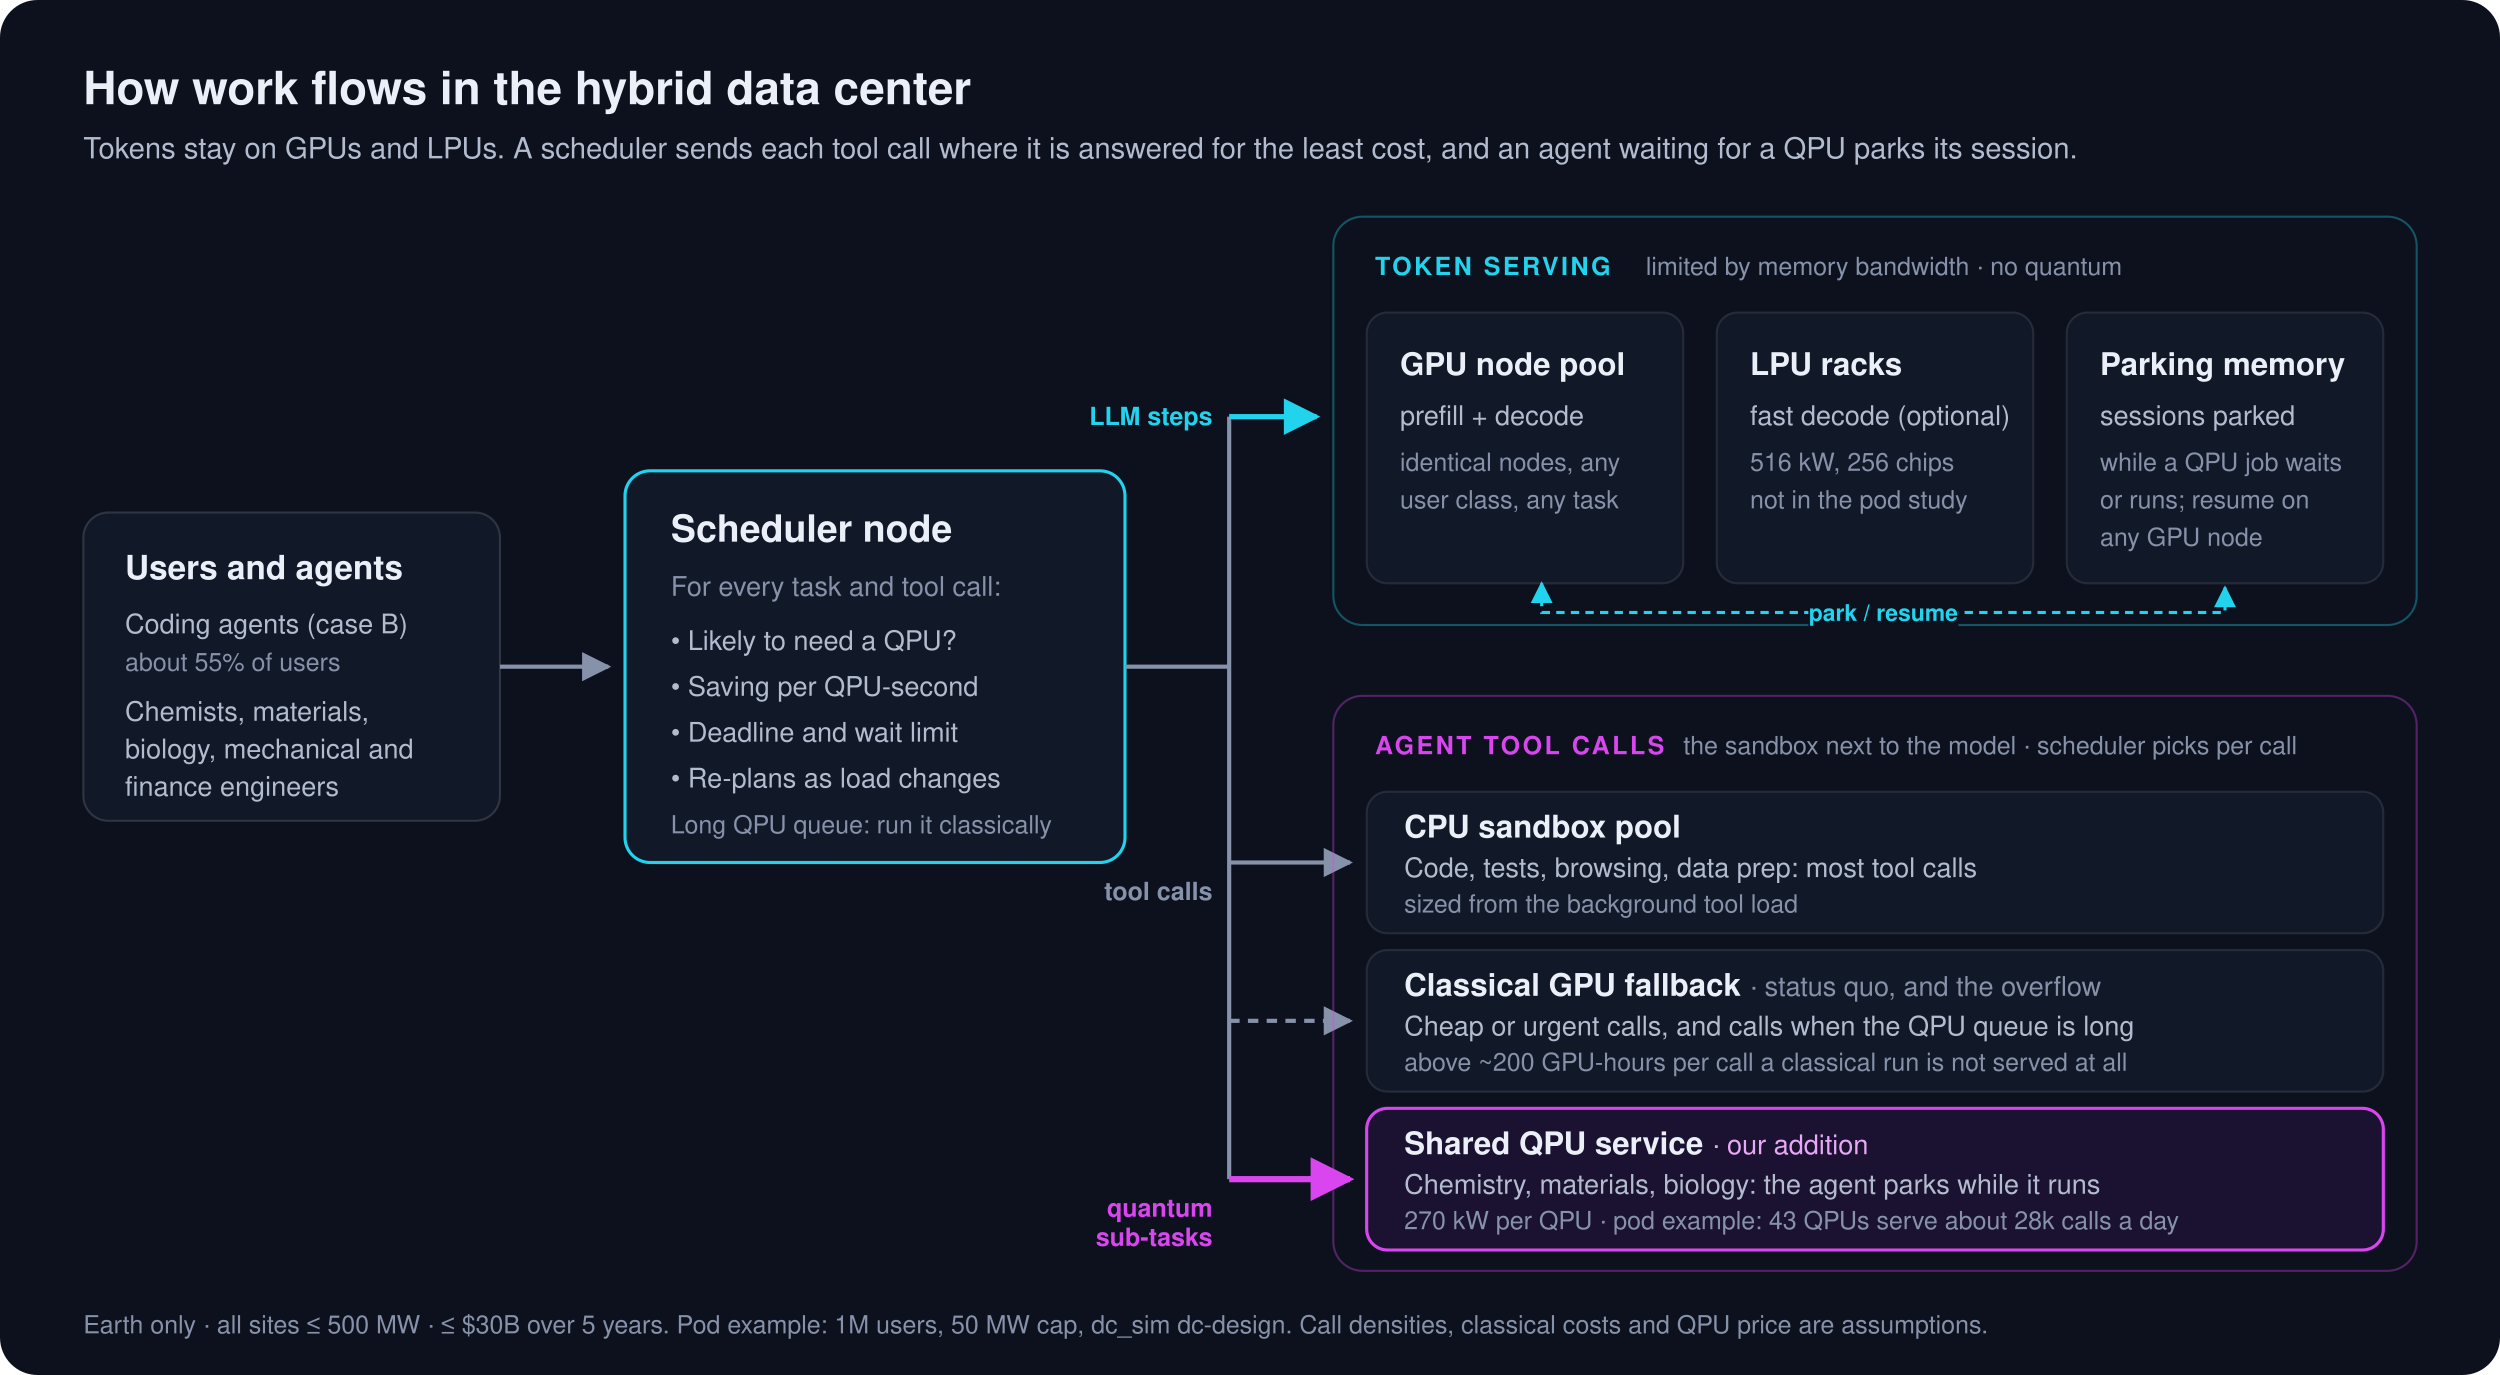
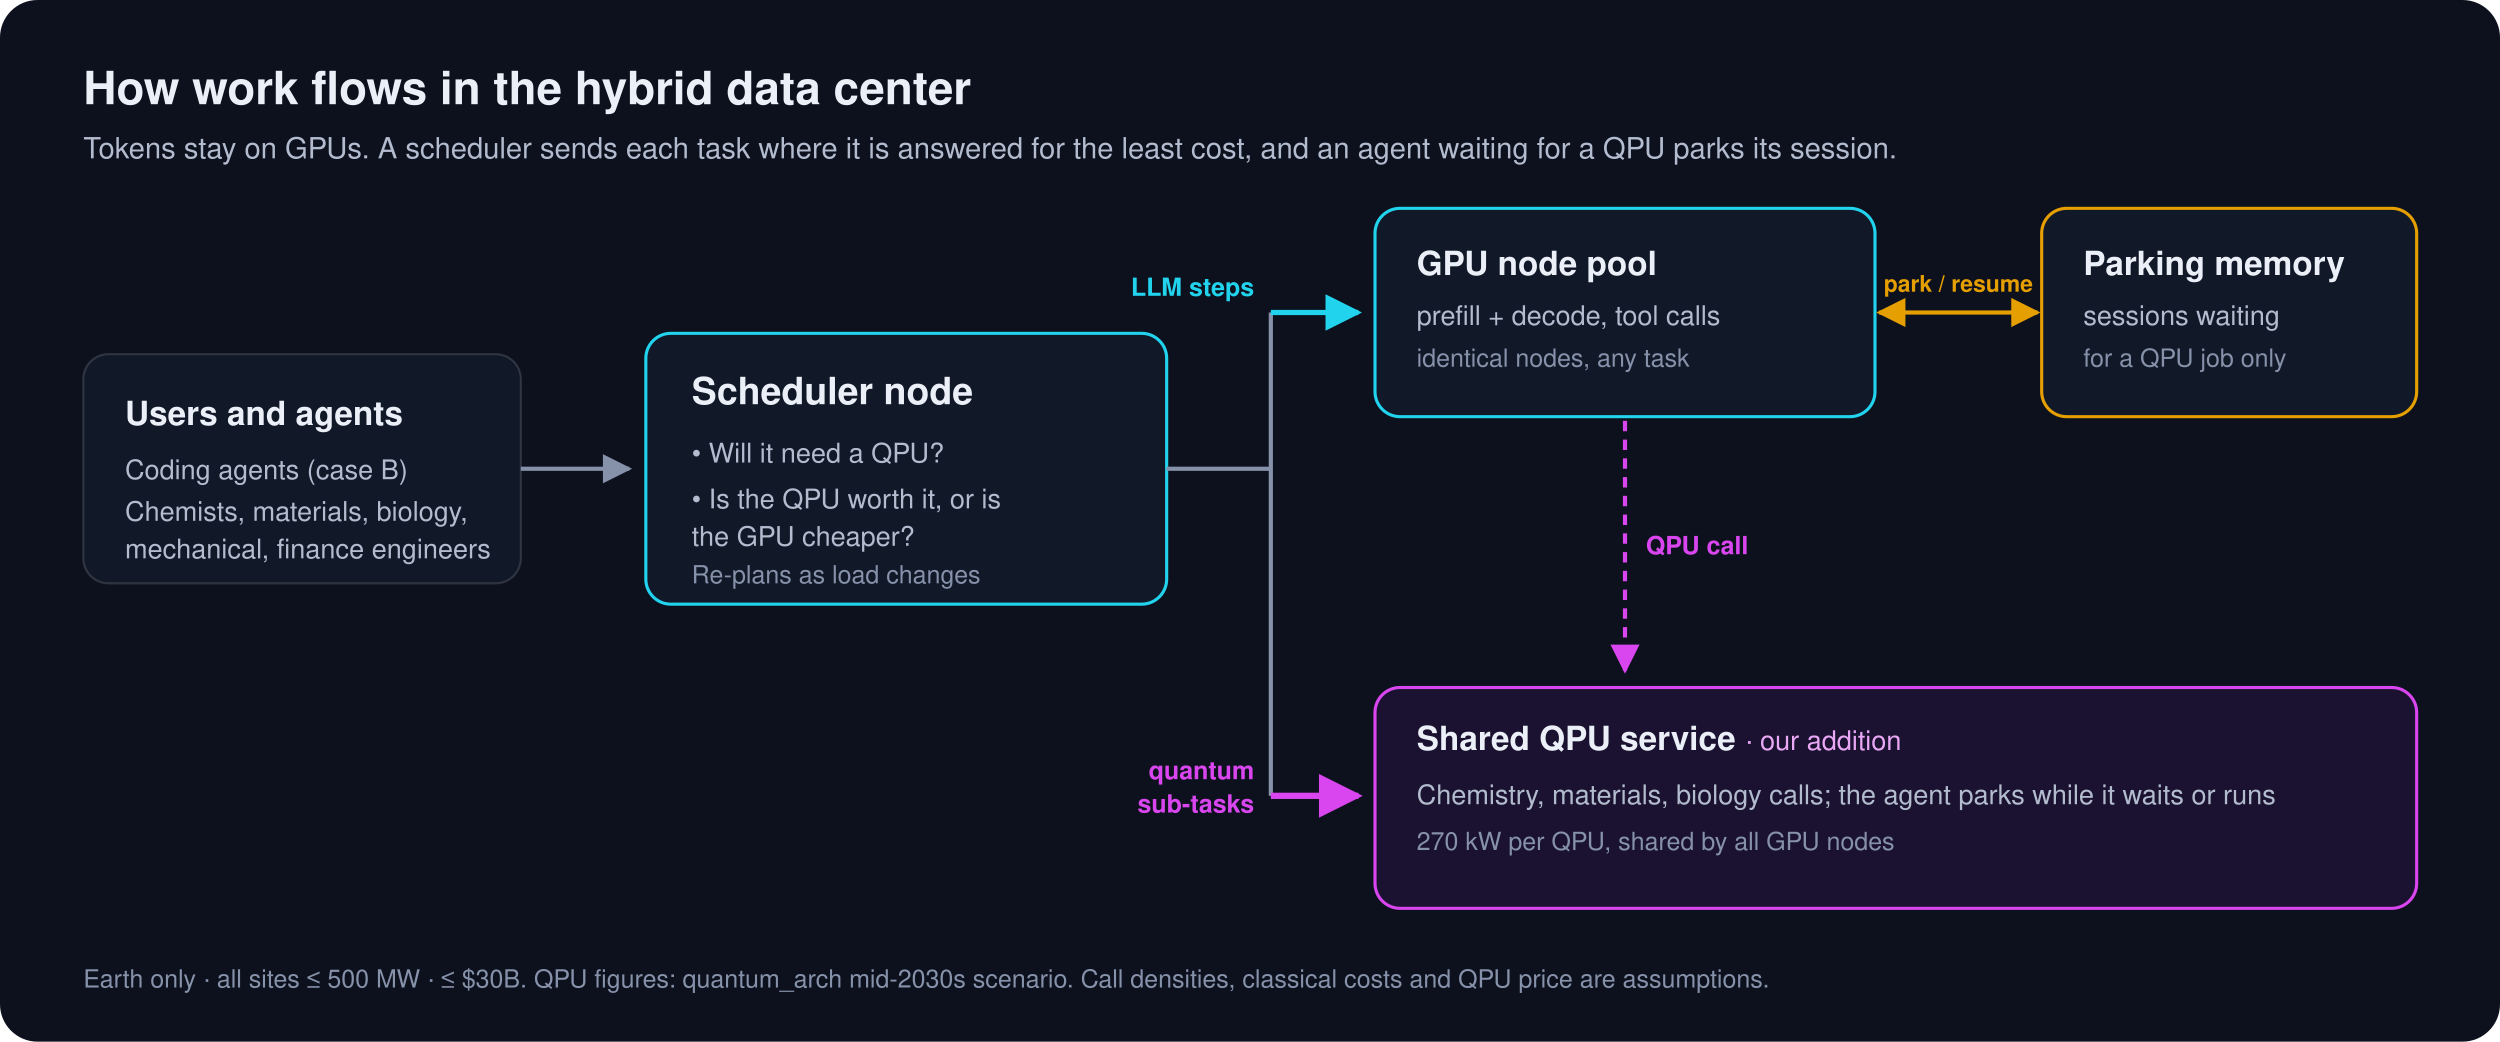
- <svg xmlns="http://www.w3.org/2000/svg" viewBox="0 0 1200 660" width="1200" height="660" role="img" aria-labelledby="t d" font-family="system-ui, -apple-system, 'Segoe UI', Helvetica, Arial, sans-serif">
+ <svg xmlns="http://www.w3.org/2000/svg" viewBox="0 0 1200 500" width="1200" height="500" role="img" aria-labelledby="t d" font-family="system-ui, -apple-system, 'Segoe UI', Helvetica, Arial, sans-serif">
  <defs>
    <marker id="a-cyan" viewBox="0 0 10 10" refX="9" refY="5" markerWidth="7" markerHeight="7" orient="auto-start-reverse">
      <path d="M0 0 L10 5 L0 10 z" fill="#22d3ee" />
    </marker>
    <marker id="a-grey" viewBox="0 0 10 10" refX="9" refY="5" markerWidth="7" markerHeight="7" orient="auto-start-reverse">
      <path d="M0 0 L10 5 L0 10 z" fill="#8691aa" />
    </marker>
    <marker id="a-mag" viewBox="0 0 10 10" refX="9" refY="5" markerWidth="7" markerHeight="7" orient="auto-start-reverse">
      <path d="M0 0 L10 5 L0 10 z" fill="#d946ef" />
    </marker>
+     <marker id="a-amb" viewBox="0 0 10 10" refX="9" refY="5" markerWidth="7" markerHeight="7" orient="auto-start-reverse">
+       <path d="M0 0 L10 5 L0 10 z" fill="#e69f00" />
+     </marker>
  </defs>
-   <rect width="1200" height="660" rx="18" fill="#0c111d" />
+   <rect width="1200" height="500" rx="18" fill="#0c111d" />
  <text x="40" y="50" fill="#ebeff7" font-size="22" font-weight="700">How work flows in the hybrid data center</text>
-   <text x="40" y="76" fill="#b3bccf" font-size="14">Tokens stay on GPUs and LPUs. A scheduler sends each tool call where it is answered for the least cost, and an agent waiting for a QPU parks its session.</text>
-   <rect x="40" y="246" width="200" height="148" rx="12" fill="#111828" stroke="rgba(255,255,255,0.14)" />
-   <text x="60" y="278" fill="#ebeff7" font-size="16" font-weight="650">Users and agents</text>
-   <text x="60" y="304" fill="#b3bccf" font-size="13">Coding agents (case B)</text>
-   <text x="60" y="322" fill="#8691aa" font-size="12">about 55% of users</text>
-   <text x="60" y="346" fill="#b3bccf" font-size="13">Chemists, materials,</text>
-   <text x="60" y="364" fill="#b3bccf" font-size="13">biology, mechanical and</text>
-   <text x="60" y="382" fill="#b3bccf" font-size="13">finance engineers</text>
-   <path d="M240 320 H292" stroke="#8691aa" stroke-width="2" fill="none" marker-end="url(#a-grey)" />
-   <rect x="300" y="226" width="240" height="188" rx="12" fill="#111828" stroke="#22d3ee" stroke-width="1.5" />
-   <text x="322" y="260" fill="#ebeff7" font-size="18" font-weight="700">Scheduler node</text>
-   <text x="322" y="286" fill="#8691aa" font-size="13">For every task and tool call:</text>
-   <text x="322" y="312" fill="#b3bccf" font-size="13">• Likely to need a QPU?</text>
-   <text x="322" y="334" fill="#b3bccf" font-size="13">• Saving per QPU-second</text>
-   <text x="322" y="356" fill="#b3bccf" font-size="13">• Deadline and wait limit</text>
-   <text x="322" y="378" fill="#b3bccf" font-size="13">• Re-plans as load changes</text>
-   <text x="322" y="400" fill="#8691aa" font-size="12">Long QPU queue: run it classically</text>
-   <path d="M540 320 H590" stroke="#8691aa" stroke-width="2" fill="none" />
-   <path d="M590 200 V566" stroke="#8691aa" stroke-width="2" fill="none" />
-   <path d="M590 200 H632" stroke="#22d3ee" stroke-width="2.5" fill="none" marker-end="url(#a-cyan)" />
-   <text x="582" y="204" fill="#22d3ee" font-size="12" font-weight="600" text-anchor="end">LLM steps</text>
-   <path d="M590 414 H648" stroke="#8691aa" stroke-width="2" fill="none" marker-end="url(#a-grey)" />
-   <text x="582" y="432" fill="#8691aa" font-size="12" font-weight="600" text-anchor="end">tool calls</text>
-   <path d="M590 490 H648" stroke="#8691aa" stroke-width="2" stroke-dasharray="5 4" fill="none" marker-end="url(#a-grey)" />
-   <path d="M590 566 H648" stroke="#d946ef" stroke-width="3" fill="none" marker-end="url(#a-mag)" />
-   <text x="582" y="584" fill="#d946ef" font-size="12" font-weight="600" text-anchor="end">quantum</text>
-   <text x="582" y="598" fill="#d946ef" font-size="12" font-weight="600" text-anchor="end">sub-tasks</text>
-   <rect x="640" y="104" width="520" height="196" rx="14" fill="none" stroke="rgba(34,211,238,0.35)" stroke-dasharray="2 0" />
-   <text x="660" y="132" fill="#22d3ee" font-size="12" font-weight="700" letter-spacing="1.2">TOKEN SERVING</text>
-   <text x="790" y="132" fill="#8691aa" font-size="12">limited by memory bandwidth · no quantum</text>
-   <rect x="656" y="150" width="152" height="130" rx="10" fill="#111828" stroke="rgba(255,255,255,0.10)" />
-   <text x="672" y="180" fill="#ebeff7" font-size="15" font-weight="650">GPU node pool</text>
-   <text x="672" y="204" fill="#b3bccf" font-size="13">prefill + decode</text>
-   <text x="672" y="226" fill="#8691aa" font-size="12">identical nodes, any</text>
-   <text x="672" y="244" fill="#8691aa" font-size="12">user class, any task</text>
-   <rect x="824" y="150" width="152" height="130" rx="10" fill="#111828" stroke="rgba(255,255,255,0.10)" />
-   <text x="840" y="180" fill="#ebeff7" font-size="15" font-weight="650">LPU racks</text>
-   <text x="840" y="204" fill="#b3bccf" font-size="13">fast decode (optional)</text>
-   <text x="840" y="226" fill="#8691aa" font-size="12">516 kW, 256 chips</text>
-   <text x="840" y="244" fill="#8691aa" font-size="12">not in the pod study</text>
-   <rect x="992" y="150" width="152" height="130" rx="10" fill="#111828" stroke="rgba(255,255,255,0.10)" />
-   <text x="1008" y="180" fill="#ebeff7" font-size="15" font-weight="650">Parking memory</text>
-   <text x="1008" y="204" fill="#b3bccf" font-size="13">sessions parked</text>
-   <text x="1008" y="226" fill="#8691aa" font-size="12">while a QPU job waits</text>
-   <text x="1008" y="244" fill="#8691aa" font-size="12">or runs; resume on</text>
-   <text x="1008" y="262" fill="#8691aa" font-size="12">any GPU node</text>
-   <path d="M740 280 V294 H1068 V282" stroke="#22d3ee" stroke-width="1.5" stroke-dasharray="4 3" fill="none" marker-start="url(#a-cyan)" marker-end="url(#a-cyan)" />
-   <rect x="868" y="287" width="72" height="14" fill="#0c111d" />
-   <text x="904" y="298" fill="#22d3ee" font-size="11" font-weight="600" text-anchor="middle">park / resume</text>
-   <rect x="640" y="334" width="520" height="276" rx="14" fill="none" stroke="rgba(217,70,239,0.35)" />
-   <text x="660" y="362" fill="#d946ef" font-size="12" font-weight="700" letter-spacing="1.2">AGENT TOOL CALLS</text>
-   <text x="808" y="362" fill="#8691aa" font-size="12">the sandbox next to the model · scheduler picks per call</text>
-   <rect x="656" y="380" width="488" height="68" rx="10" fill="#111828" stroke="rgba(255,255,255,0.10)" />
-   <text x="674" y="402" fill="#ebeff7" font-size="15" font-weight="650">CPU sandbox pool</text>
-   <text x="674" y="421" fill="#b3bccf" font-size="13">Code, tests, browsing, data prep: most tool calls</text>
-   <text x="674" y="438" fill="#8691aa" font-size="12">sized from the background tool load</text>
-   <rect x="656" y="456" width="488" height="68" rx="10" fill="#111828" stroke="rgba(255,255,255,0.10)" />
-   <text x="674" y="478" fill="#ebeff7" font-size="15" font-weight="650">Classical GPU fallback <tspan fill="#8691aa" font-weight="400" font-size="13">· status quo, and the overflow</tspan>
+   <text x="40" y="76" fill="#b3bccf" font-size="14">Tokens stay on GPUs. A scheduler sends each task where it is answered for the least cost, and an agent waiting for a QPU parks its session.</text>
+   <rect x="40" y="170" width="210" height="110" rx="12" fill="#111828" stroke="rgba(255,255,255,0.14)" />
+   <text x="60" y="204" fill="#ebeff7" font-size="16" font-weight="650">Users and agents</text>
+   <text x="60" y="230" fill="#b3bccf" font-size="13">Coding agents (case B)</text>
+   <text x="60" y="250" fill="#b3bccf" font-size="13">Chemists, materials, biology,</text>
+   <text x="60" y="268" fill="#b3bccf" font-size="13">mechanical, finance engineers</text>
+   <path d="M250 225 H302" stroke="#8691aa" stroke-width="2" fill="none" marker-end="url(#a-grey)" />
+   <rect x="310" y="160" width="250" height="130" rx="12" fill="#111828" stroke="#22d3ee" stroke-width="1.5" />
+   <text x="332" y="194" fill="#ebeff7" font-size="18" font-weight="700">Scheduler node</text>
+   <text x="332" y="222" fill="#b3bccf" font-size="13">• Will it need a QPU?</text>
+   <text x="332" y="244" fill="#b3bccf" font-size="13">• Is the QPU worth it, or is</text>
+   <text x="332" y="262" fill="#b3bccf" font-size="13">  the GPU cheaper?</text>
+   <text x="332" y="280" fill="#8691aa" font-size="12">Re-plans as load changes</text>
+   <path d="M560 225 H610" stroke="#8691aa" stroke-width="2" fill="none" />
+   <path d="M610 150 V382" stroke="#8691aa" stroke-width="2" fill="none" />
+   <path d="M610 150 H652" stroke="#22d3ee" stroke-width="2.5" fill="none" marker-end="url(#a-cyan)" />
+   <text x="602" y="142" fill="#22d3ee" font-size="12" font-weight="600" text-anchor="end">LLM steps</text>
+   <path d="M610 382 H652" stroke="#d946ef" stroke-width="3" fill="none" marker-end="url(#a-mag)" />
+   <text x="602" y="374" fill="#d946ef" font-size="12" font-weight="600" text-anchor="end">quantum</text>
+   <text x="602" y="390" fill="#d946ef" font-size="12" font-weight="600" text-anchor="end">sub-tasks</text>
+   <rect x="660" y="100" width="240" height="100" rx="12" fill="#111828" stroke="#22d3ee" stroke-width="1.5" />
+   <text x="680" y="132" fill="#ebeff7" font-size="16" font-weight="650">GPU node pool</text>
+   <text x="680" y="156" fill="#b3bccf" font-size="13">prefill + decode, tool calls</text>
+   <text x="680" y="176" fill="#8691aa" font-size="12">identical nodes, any task</text>
+   <rect x="980" y="100" width="180" height="100" rx="12" fill="#111828" stroke="#e69f00" stroke-width="1.5" />
+   <text x="1000" y="132" fill="#ebeff7" font-size="16" font-weight="650">Parking memory</text>
+   <text x="1000" y="156" fill="#b3bccf" font-size="13">sessions waiting</text>
+   <text x="1000" y="176" fill="#8691aa" font-size="12">for a QPU job only</text>
+   <path d="M902 150 H978" stroke="#e69f00" stroke-width="2" fill="none" marker-start="url(#a-amb)" marker-end="url(#a-amb)" />
+   <text x="940" y="140" fill="#e69f00" font-size="11" font-weight="600" text-anchor="middle">park / resume</text>
+   <path d="M780 202 V322" stroke="#d946ef" stroke-width="2" stroke-dasharray="5 4" fill="none" marker-end="url(#a-mag)" />
+   <text x="790" y="266" fill="#d946ef" font-size="12" font-weight="600">QPU call</text>
+   <rect x="660" y="330" width="500" height="106" rx="12" fill="#1a1230" stroke="#d946ef" stroke-width="1.5" />
+   <text x="680" y="360" fill="#ebeff7" font-size="16" font-weight="650">Shared QPU service <tspan fill="#e9a8f5" font-weight="400" font-size="13">· our addition</tspan>
  </text>
-   <text x="674" y="497" fill="#b3bccf" font-size="13">Cheap or urgent calls, and calls when the QPU queue is long</text>
-   <text x="674" y="514" fill="#8691aa" font-size="12">above ~200 GPU-hours per call a classical run is not served at all</text>
-   <rect x="656" y="532" width="488" height="68" rx="10" fill="#1a1230" stroke="#d946ef" stroke-width="1.5" />
-   <text x="674" y="554" fill="#ebeff7" font-size="15" font-weight="650">Shared QPU service <tspan fill="#e9a8f5" font-weight="400" font-size="13">· our addition</tspan>
-   </text>
-   <text x="674" y="573" fill="#b3bccf" font-size="13">Chemistry, materials, biology: the agent parks while it runs</text>
-   <text x="674" y="590" fill="#8691aa" font-size="12">270 kW per QPU · pod example: 43 QPUs serve about 28k calls a day</text>
-   <text x="40" y="640" fill="#8691aa" font-size="12">Earth only · all sites ≤ 500 MW · ≤ $30B over 5 years. Pod example: 1M users, 50 MW cap, dc_sim dc-design. Call densities, classical costs and QPU price are assumptions.</text>
+   <text x="680" y="386" fill="#b3bccf" font-size="13">Chemistry, materials, biology calls; the agent parks while it waits or runs</text>
+   <text x="680" y="408" fill="#8691aa" font-size="12">270 kW per QPU, shared by all GPU nodes</text>
+   <text x="40" y="474" fill="#8691aa" font-size="12">Earth only · all sites ≤ 500 MW · ≤ $30B. QPU figures: quantum_arch mid-2030s scenario. Call densities, classical costs and QPU price are assumptions.</text>
</svg>
